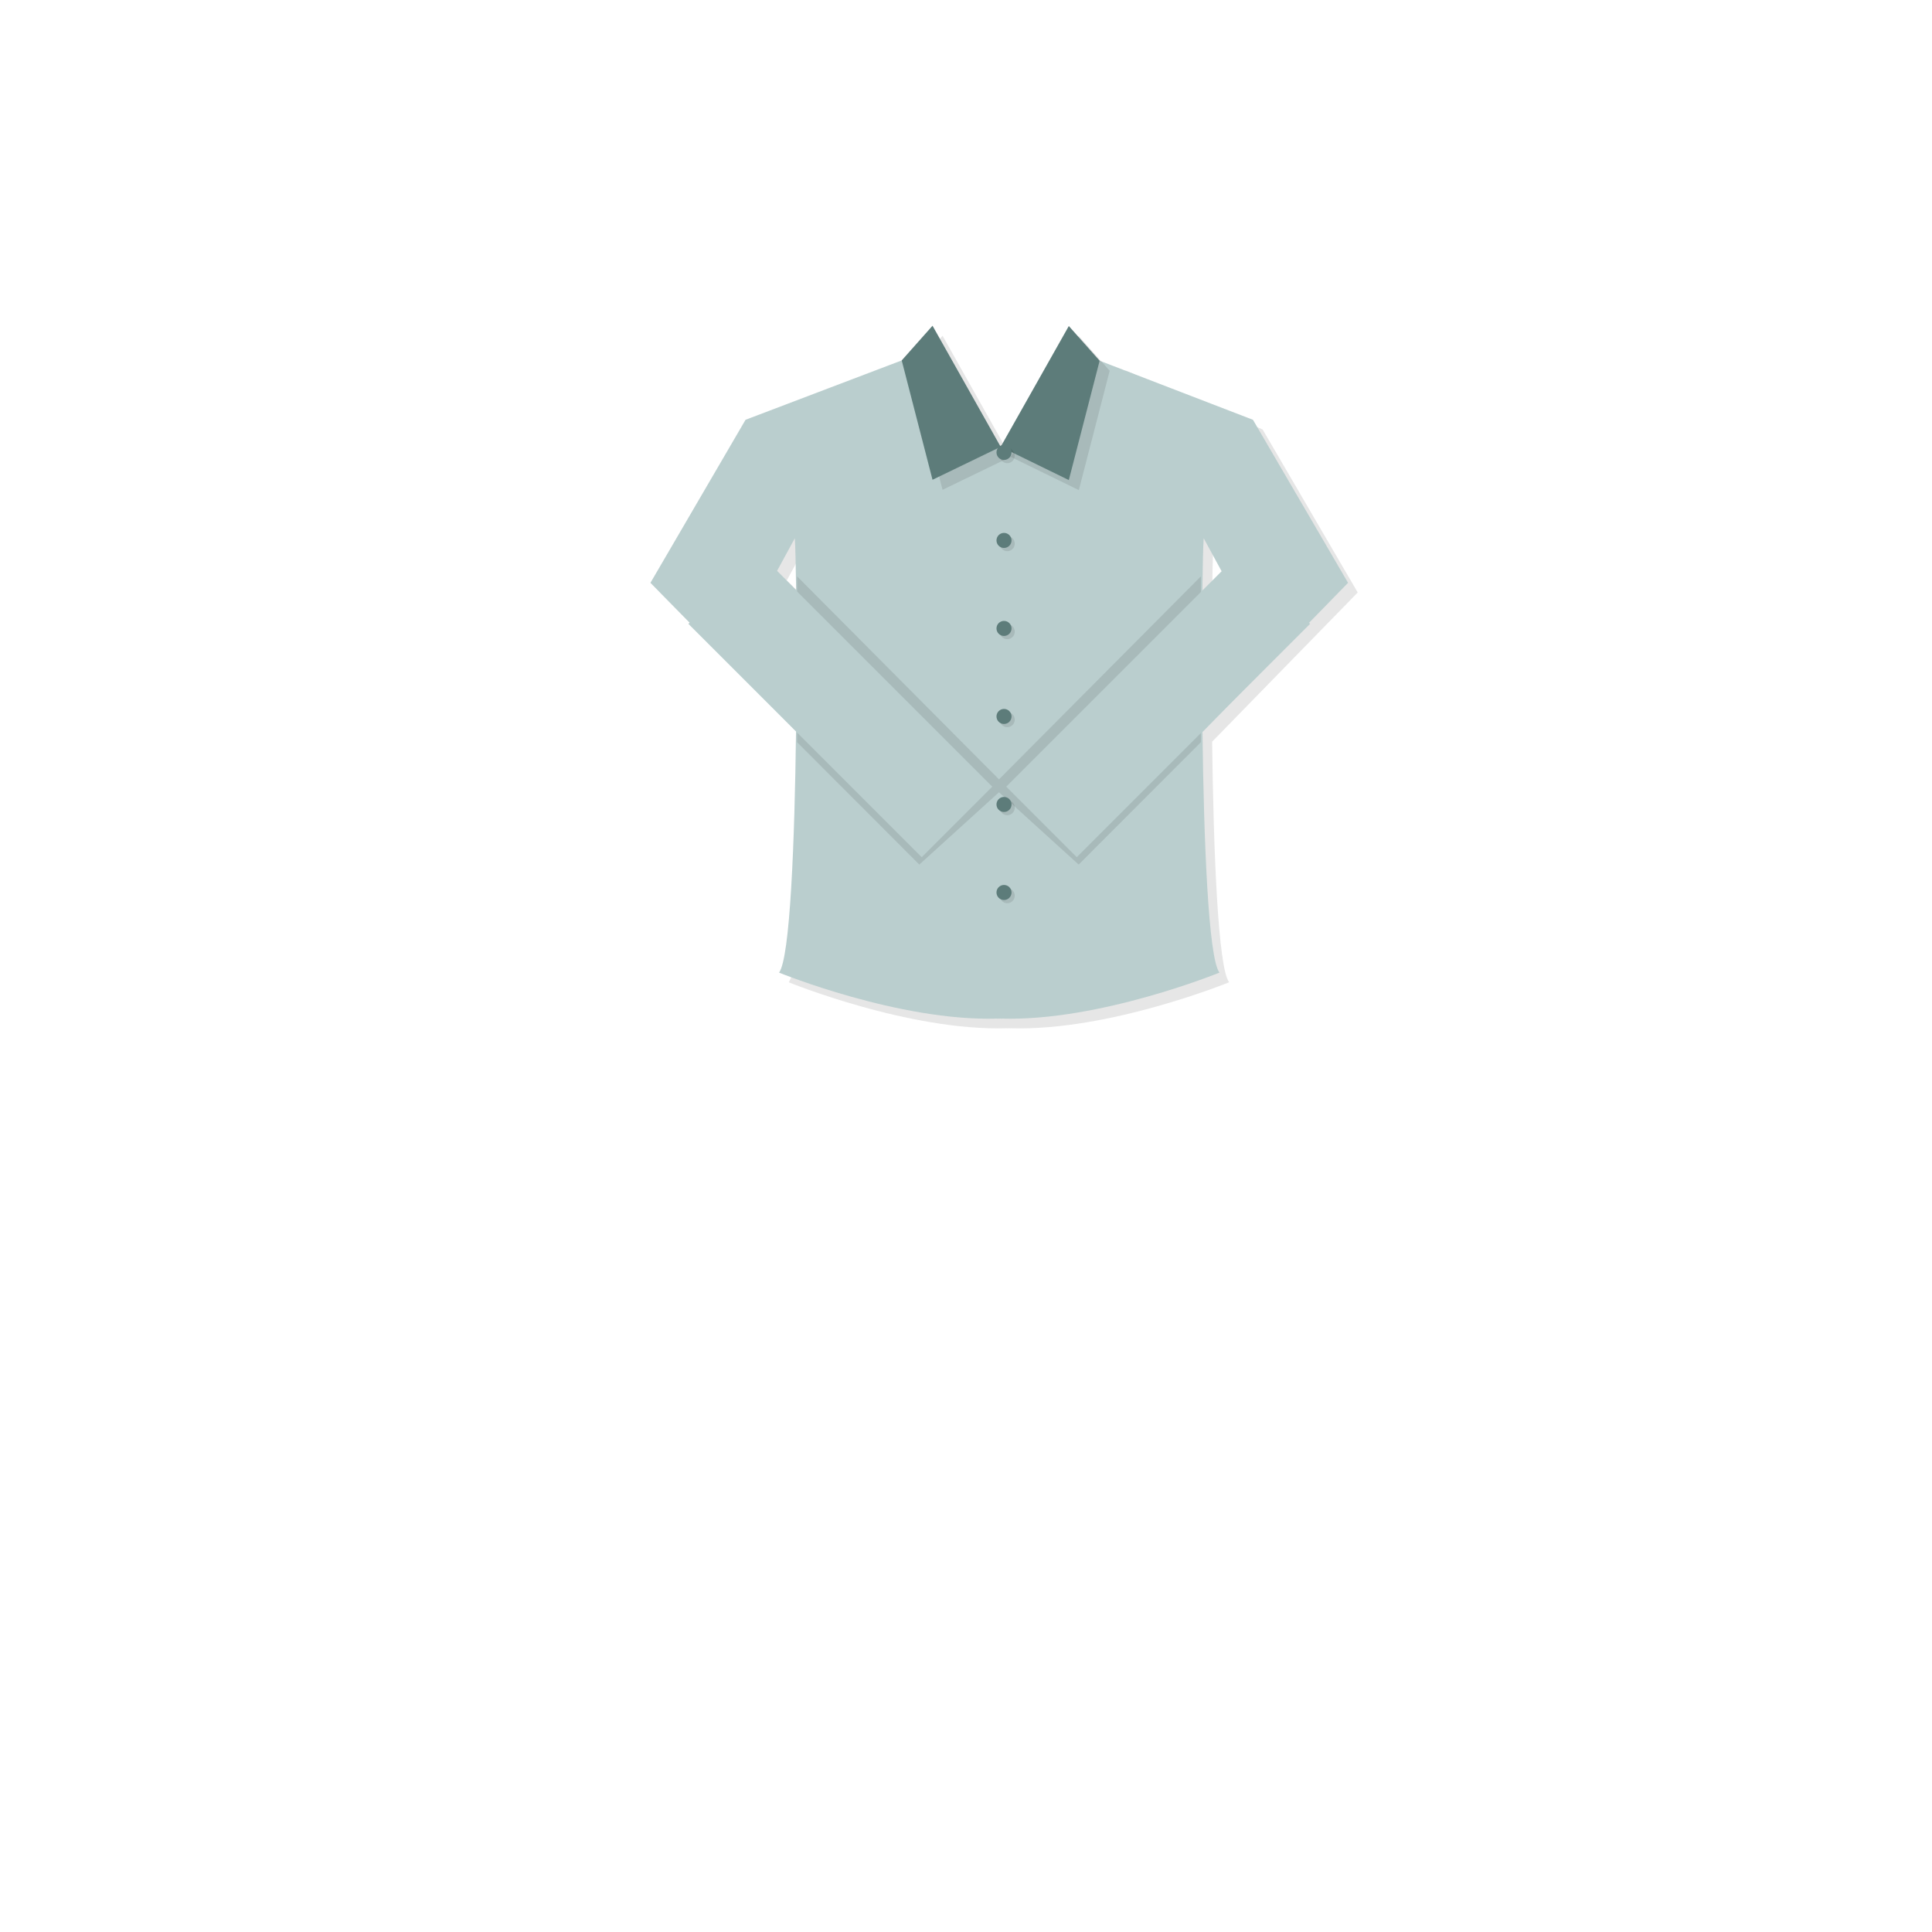
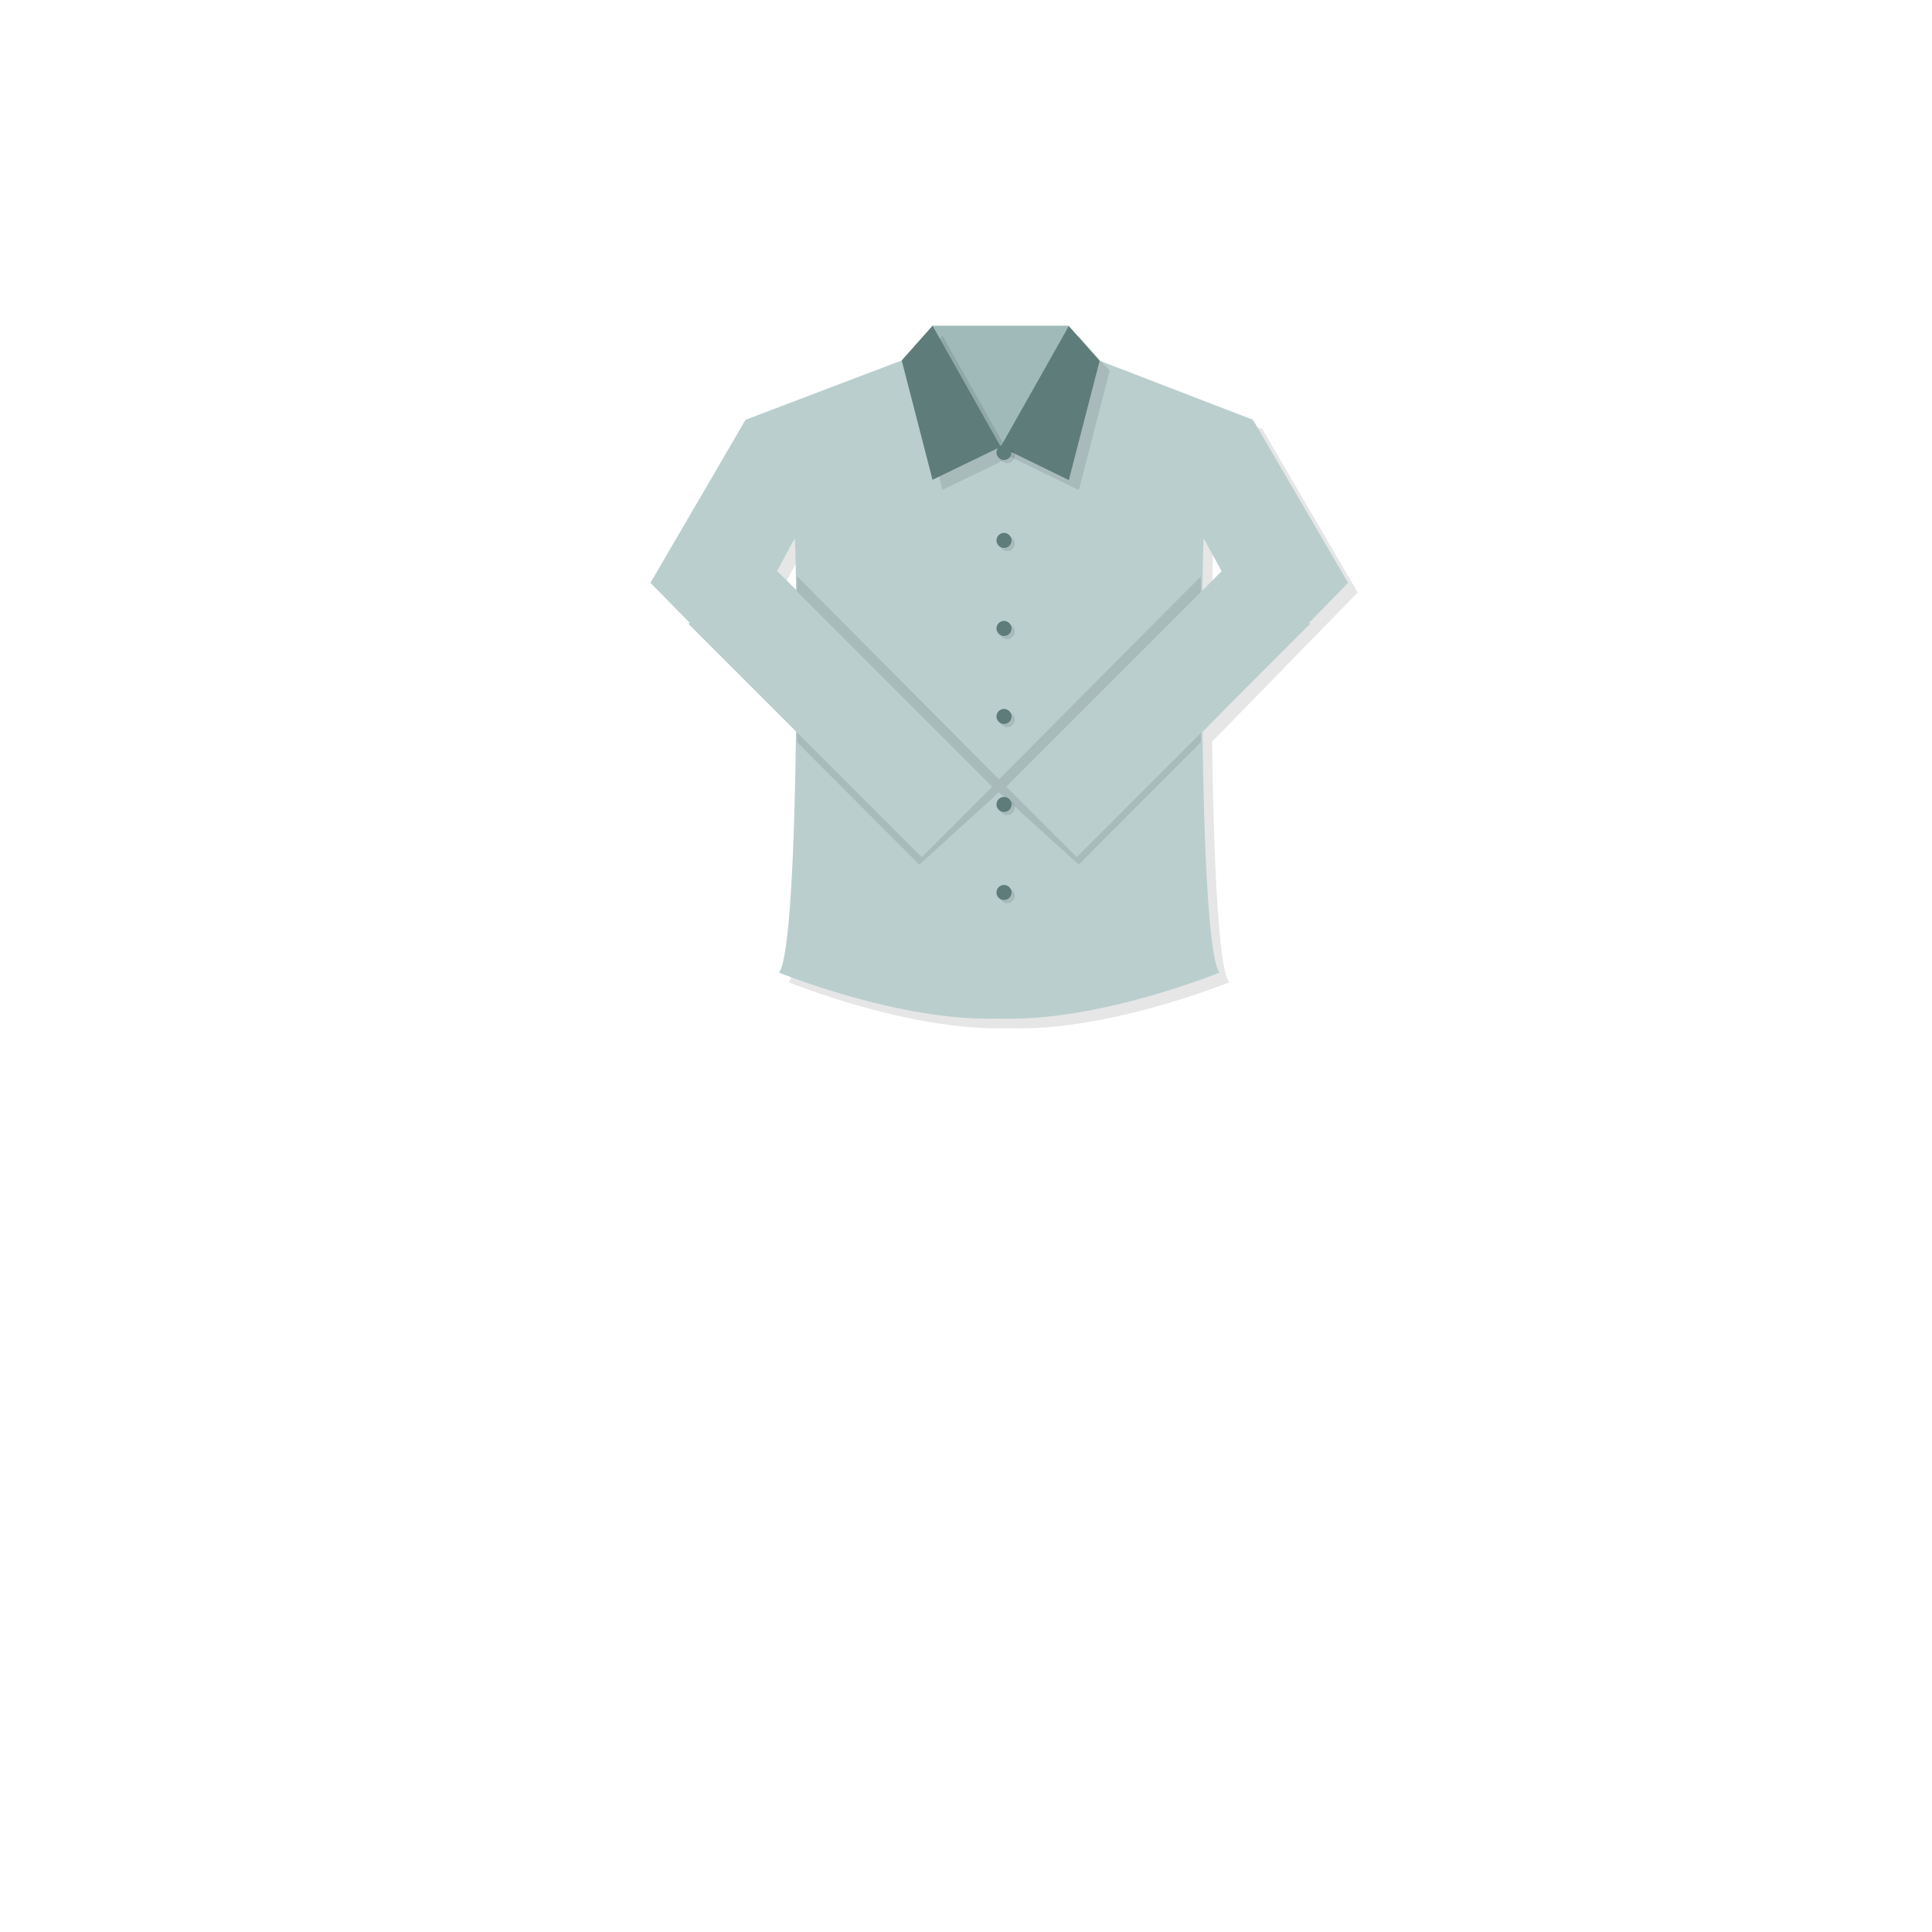
<svg xmlns="http://www.w3.org/2000/svg" version="1.1" id="레이어_1" x="0px" y="0px" width="600px" height="600px" viewBox="0 0 600 600" enable-background="new 0 0 600 600" xml:space="preserve">
+   <rect x="289.604" y="101.157" fill="#A0BAB9" width="42.326" height="47.934" />
  <g id="레이어_3">
</g>
  <g id="레이어_1_1_">
    <g id="레이어_2_1_" display="none">
      <rect x="196.5" y="45" display="inline" fill="none" stroke="#000000" stroke-miterlimit="10" width="229" height="229" />
      <rect x="196.5" y="284.241" display="inline" fill="none" stroke="#000000" stroke-miterlimit="10" width="229" height="272.759" />
      <rect x="440.5" y="45" display="inline" fill="none" stroke="#000000" stroke-miterlimit="10" width="127" height="127" />
      <rect x="440.5" y="188.833" display="inline" fill="none" stroke="#000000" stroke-miterlimit="10" width="127" height="127" />
      <rect x="440.5" y="333.5" display="inline" fill="none" stroke="#000000" stroke-miterlimit="10" width="127" height="223.5" />
    </g>
    <g id="레이어_1_3_">
	</g>
    <g id="레이어_2">
	</g>
  </g>
-   <path opacity="0.1" d="M421.652,184l-29.536-50.631l-42.541-18.314c-0.911,18.426-16.775,33.106-36.249,33.199  c-19.474-0.092-35.338-14.772-36.25-33.199l-42.541,18.314L205,184l45.214,45.973c-0.413,34.051-1.813,70.519-5.274,75.08  c0,0,37.228,15.212,67.714,14.277v0.022c0.224-0.011,0.447-0.018,0.672-0.025c0.224,0.01,0.447,0.017,0.672,0.025v-0.022  c30.486,0.935,67.714-14.277,67.714-14.277c-3.448-4.545-4.851-40.77-5.271-74.716L421.652,184z M249.84,170.157  c0.16,2.453,0.307,8.218,0.403,16.042l-5.912-5.912L249.84,170.157z M376.404,186.572c0.097-8.016,0.246-13.923,0.408-16.415  l5.639,10.369L376.404,186.572z" />
-   <path fill="#BACECE" d="M418.652,181l-29.536-50.631l-47.613-18.345c-12.253,16.262-11.262,26.639-30.735,26.732  c-19.474-0.092-12.252-10.47-30.733-26.825l-48.5,18.438L202,181l45.214,45.973c-0.413,34.051-1.813,70.519-5.274,75.08  c0,0,37.228,15.212,67.714,14.277v0.022c0.224-0.011,0.447-0.018,0.672-0.025c0.224,0.01,0.447,0.017,0.672,0.025v-0.022  c30.486,0.935,67.714-14.277,67.714-14.277c-3.448-4.545-4.851-40.77-5.271-74.716L418.652,181z M246.84,167.157  c0.16,2.453,0.307,8.218,0.403,16.042l-5.912-5.912L246.84,167.157z M373.404,183.572c0.097-8.016,0.246-13.923,0.408-16.415  l5.639,10.369L373.404,183.572z" />
+   <path opacity="0.1" enable-background="new    " d="M421.652,184l-29.536-50.631l-42.541-18.314  c-0.911,18.426-16.775,33.106-36.249,33.199c-19.474-0.092-35.338-14.772-36.25-33.199l-42.541,18.314L205,184l45.214,45.973  c-0.413,34.051-1.813,70.519-5.274,75.08c0,0,37.228,15.212,67.714,14.277v0.021c0.224-0.011,0.447-0.018,0.672-0.024  c0.224,0.01,0.447,0.017,0.672,0.024v-0.021c30.486,0.935,67.714-14.277,67.714-14.277c-3.448-4.545-4.851-40.77-5.271-74.716  L421.652,184z M249.84,170.157c0.16,2.453,0.307,8.218,0.403,16.042l-5.912-5.912L249.84,170.157z M376.404,186.572  c0.097-8.016,0.246-13.923,0.408-16.415l5.639,10.369L376.404,186.572z" />
+   <path fill="#BACECE" d="M418.652,181l-29.536-50.631l-47.613-18.345c-12.253,16.262-11.262,26.639-30.735,26.732  c-19.474-0.092-12.251-10.47-30.732-26.825l-48.5,18.438L202,181l45.214,45.973c-0.413,34.051-1.813,70.519-5.274,75.08  c0,0,37.228,15.212,67.714,14.277v0.021c0.224-0.011,0.447-0.018,0.672-0.024c0.224,0.01,0.447,0.017,0.672,0.024v-0.021  c30.486,0.935,67.714-14.277,67.714-14.277c-3.448-4.545-4.851-40.77-5.271-74.716L418.652,181z M246.84,167.157  c0.16,2.453,0.307,8.218,0.403,16.042l-5.912-5.912L246.84,167.157z M373.404,183.572c0.097-8.016,0.246-13.923,0.408-16.415  l5.639,10.369L373.404,183.572z" />
  <polygon opacity="0.1" enable-background="new    " points="310.246,242.042 247.554,179 247.554,230.5 285.5,268.5   310.246,246.036 334.993,268.5 372.938,230.5 372.938,179 " />
-   <rect x="245.489" y="167.778" transform="matrix(0.7071 -0.7071 0.7071 0.7071 -78.4329 248.6902)" fill="#BACECE" width="30.971" height="102.485" />
-   <rect x="344.188" y="167.776" transform="matrix(-0.7071 -0.7071 0.7071 -0.7071 459.1325 628.215)" fill="#BACECE" width="30.972" height="102.484" />
-   <polygon opacity="0.1" points="292.719,104.272 283.15,115.046 292.719,152.11 313.882,141.871 " />
+   <rect x="245.486" y="167.783" transform="matrix(-0.7071 0.7071 -0.7071 -0.7071 600.3796 189.3674)" fill="#BACECE" width="30.971" height="102.483" />
+   <rect x="344.189" y="167.78" transform="matrix(0.7071 0.7071 -0.7071 0.7071 260.2135 -190.1774)" fill="#BACECE" width="30.971" height="102.484" />
+   <polygon opacity="0.1" enable-background="new    " points="292.719,104.272 283.15,115.046 292.719,152.11 313.882,141.871 " />
  <polygon fill="#5D7C7A" points="289.604,101.157 280.035,111.931 289.604,148.996 310.768,138.756 " />
-   <polygon opacity="0.1" points="335.045,104.366 344.618,115.139 335.045,152.207 313.882,141.871 " />
+   <polygon opacity="0.1" enable-background="new    " points="335.045,104.366 344.618,115.139 335.045,152.207 313.882,141.871 " />
  <polygon fill="#5D7C7A" points="331.93,101.251 341.503,112.024 331.93,149.091 310.768,138.756 " />
-   <circle opacity="0.1" cx="312.804" cy="141.5" r="2.337" />
-   <circle opacity="0.1" cx="312.804" cy="168.833" r="2.337" />
-   <circle opacity="0.1" cx="312.804" cy="196.167" r="2.337" />
-   <circle opacity="0.1" cx="312.804" cy="223.5" r="2.337" />
-   <circle opacity="0.1" cx="312.804" cy="250.834" r="2.337" />
-   <circle opacity="0.1" cx="312.804" cy="278.167" r="2.337" />
-   <circle fill="#5D7C7A" cx="311.804" cy="140.5" r="2.337" />
-   <circle fill="#5D7C7A" cx="311.804" cy="167.833" r="2.337" />
-   <circle fill="#5D7C7A" cx="311.804" cy="195.167" r="2.337" />
-   <circle fill="#5D7C7A" cx="311.804" cy="222.5" r="2.337" />
-   <circle fill="#5D7C7A" cx="311.804" cy="249.834" r="2.337" />
-   <circle fill="#5D7C7A" cx="311.804" cy="277.167" r="2.337" />
+   <circle opacity="0.1" enable-background="new    " cx="312.805" cy="141.5" r="2.337" />
+   <circle opacity="0.1" enable-background="new    " cx="312.805" cy="168.833" r="2.337" />
+   <circle opacity="0.1" enable-background="new    " cx="312.805" cy="196.167" r="2.337" />
+   <circle opacity="0.1" enable-background="new    " cx="312.805" cy="223.5" r="2.337" />
+   <circle opacity="0.1" enable-background="new    " cx="312.805" cy="250.834" r="2.337" />
+   <circle opacity="0.1" enable-background="new    " cx="312.805" cy="278.167" r="2.337" />
+   <circle fill="#5D7C7A" cx="311.805" cy="140.5" r="2.337" />
+   <circle fill="#5D7C7A" cx="311.805" cy="167.833" r="2.337" />
+   <circle fill="#5D7C7A" cx="311.805" cy="195.167" r="2.337" />
+   <circle fill="#5D7C7A" cx="311.805" cy="222.5" r="2.337" />
+   <circle fill="#5D7C7A" cx="311.805" cy="249.834" r="2.337" />
+   <circle fill="#5D7C7A" cx="311.805" cy="277.167" r="2.337" />
</svg>
